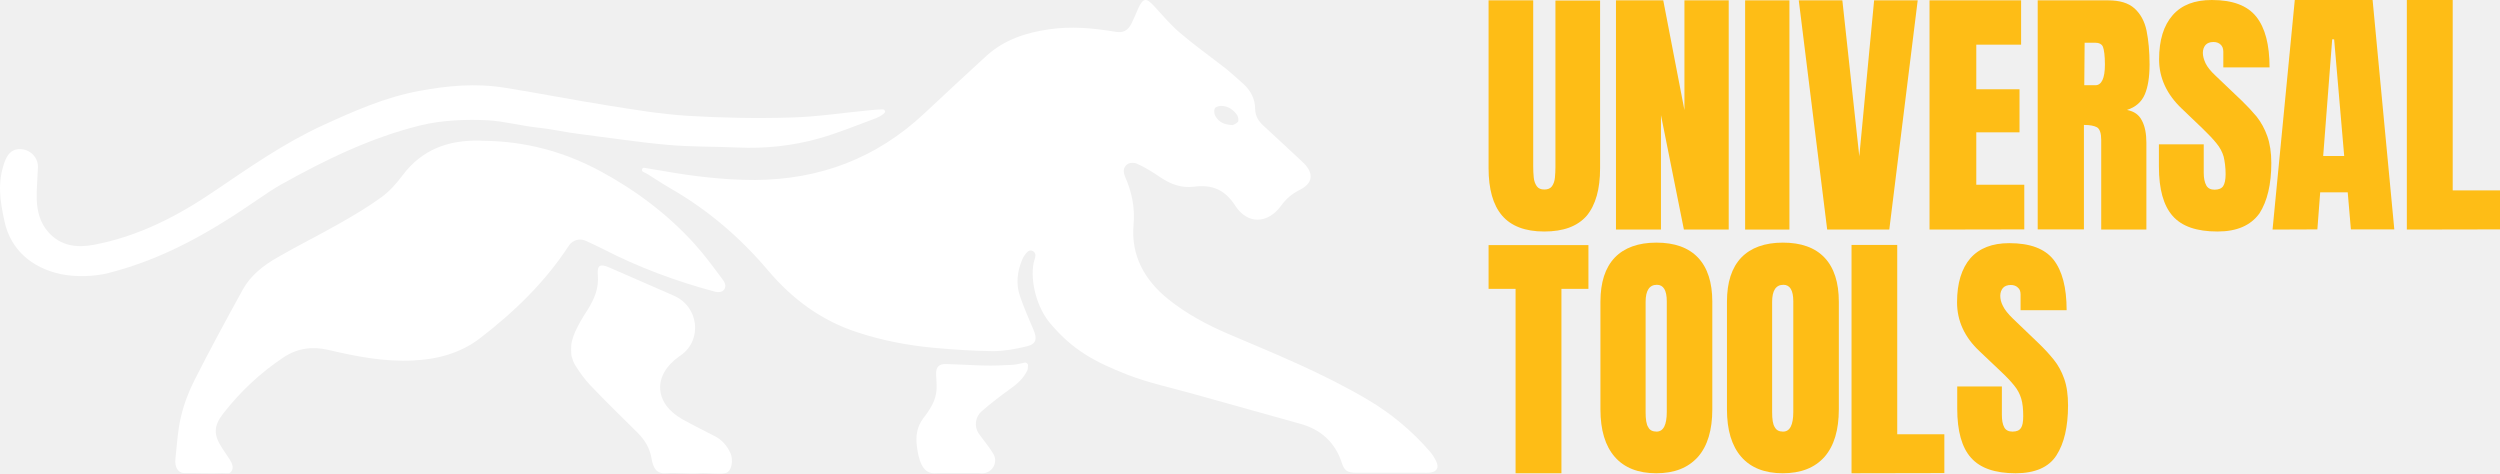
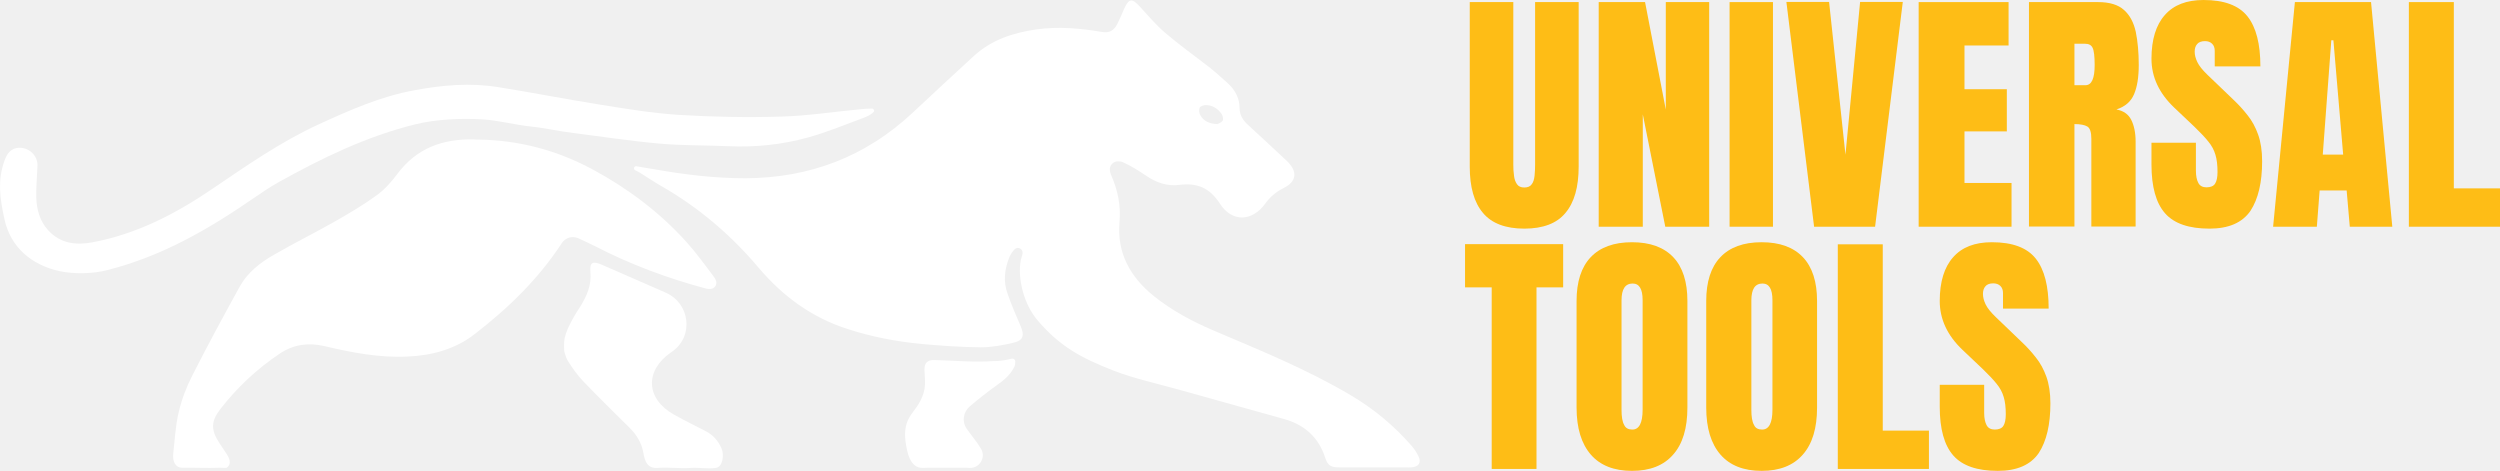
- <svg xmlns="http://www.w3.org/2000/svg" version="1.1" id="Capa_1" x="0px" y="0px" viewBox="0 0 1416.8 268.2" style="enable-background:new 0 0 1416.8 268.2;" xml:space="preserve">
+ <svg xmlns="http://www.w3.org/2000/svg" version="1.1" id="Capa_1" x="0px" y="0px" viewBox="0 0 1434.6 270.2" style="enable-background:new 0 0 1434.6 270.2;" xml:space="preserve">
  <style type="text/css">
	.st0{fill:#FFFFFF;}
	.st1{fill:#FFFFFF;stroke:#FFFFFF;stroke-miterlimit:10;}
	.st2{fill:#FEBD16;}
</style>
  <g>
-     <path class="st0" d="M375.3,96.8c17.4,3.1,34.8,5.2,52.5,5.2c36.8-0.2,68.8-12.3,95.8-37.5c11.8-11,23.6-22.1,35.6-33   c10-9,22.2-13,35.4-14.9c12.6-1.8,25-0.7,37.5,1.4c4.4,0.8,7-0.6,9.1-4.6c1.4-2.8,2.6-5.7,3.8-8.5c2.8-6.1,4.5-6.4,9-1.5   c4.8,5.2,9.3,10.6,14.7,15.2c8.3,7.1,17.3,13.5,25.9,20.2c3.5,2.8,6.8,5.9,10.2,8.9c4.1,3.8,6.5,8.5,6.5,14c0.1,4.3,2.1,7.2,5,9.8   c7,6.4,13.9,12.9,20.8,19.3c0.7,0.6,1.3,1.3,2,1.9c5.6,5.8,4.8,11.3-2.5,14.9c-4.4,2.2-7.8,5.1-10.6,9c-7.5,10.3-19,10.8-26-0.1   c-5.9-9.1-13.1-12-23.3-10.7c-6.8,0.9-13.2-1.3-18.9-5.2c-4.3-2.9-8.7-5.7-13.4-7.8c-0.8-0.4-1.8-0.5-2.8-0.5   c-2.8-0.1-5.1,2.4-4.7,5.2c0.1,0.8,0.3,1.7,0.6,2.4c3.9,8.8,5.8,17.6,4.9,27.5c-1.5,17.4,6.2,31.3,19.6,42.1   c10.3,8.3,21.9,14.5,34,19.7c26.8,11.4,53.9,22.4,79.1,37.3c13.2,7.8,24.9,17.5,35,29.1c1.5,1.7,2.8,3.7,3.8,5.8   c1.9,3.7,0.3,6.2-4,6.5c-1.2,0.1-2.3,0-3.5,0c-12.7,0-25.4,0-38.1,0c-4.5,0-6.4-1.1-7.8-5.4c-3.8-11.8-11.8-19-23.5-22.3   c-19.9-5.6-39.9-11.1-59.8-16.7c-12.8-3.6-26-6.4-38.4-11.2c-18.3-7.2-30.6-13.7-43.5-28.9c-7.6-8.9-11.6-23.8-9.5-34.5   c0.3-1.4,0.9-2.7,1-4c0-0.1,0-0.1,0-0.2c0-2.1-2.4-3.5-4.1-2.3c-0.1,0.1-0.2,0.1-0.3,0.2c-1.3,1.2-2.4,2.9-3.1,4.5   c-2.8,6.8-3.7,13.9-1.2,20.9c2.2,6.4,4.9,12.6,7.6,18.9c2.2,5.2,1.6,8.1-3.9,9.4c-6.2,1.5-12.7,2.7-19,2.7   c-11.3-0.1-22.6-0.9-33.8-1.9c-14.6-1.4-28.9-4.1-42.9-8.7c-20.5-6.6-37.1-18.9-50.8-35.1c-15.7-18.6-34.4-34.6-55.6-46.7   c-4.2-2.4-8.3-5.2-12.5-7.8c-0.9-0.5-1.8-1-2.7-1.4c-1.2-0.6-0.7-2.5,0.7-2.3C368.7,95.8,372,96.2,375.3,96.8z M698.6,70.9   c0.5-0.3,2.2-0.8,3-1.9c0.5-0.8,0.1-2.8-0.5-3.8c-2.2-3.1-5.2-5.2-9.2-5.2c-1.2,0-3.2,0.7-3.5,1.5c-0.5,1.3-0.3,3.3,0.5,4.5   C690.8,69.2,693.8,70.7,698.6,70.9z" />
-     <path class="st0" d="M274.4,79.8c23.4,0.3,45.2,6.1,65.8,17.2c20,10.8,37.9,24.2,53.2,41c6,6.6,11.2,13.8,16.5,20.9   c0.4,0.6,0.8,1.3,1,2c0.7,2.2-0.8,4.5-3.2,4.6c-0.9,0.1-1.7,0-2.5-0.2c-22.1-5.9-43.4-13.8-63.7-24.3c-3.2-1.6-6.4-3.1-9.7-4.6   c-3.4-1.5-7.4-0.3-9.4,2.8c-13.5,20.7-31,37.6-50.4,52.5c-11.1,8.5-24.2,12-38.1,12.6c-16.3,0.8-32.1-2.3-47.8-6   c-9.1-2.1-17.5-1-25.4,4.2c-13.2,8.8-24.6,19.5-34.3,32c-5.4,7-5.4,11.9-0.6,19.3c1.4,2.2,3,4.4,4.4,6.6c1.3,2.1,3,5.5-0.1,7.7   c-0.8,0.2-3.1,0-3.9,0c-7.1,0.3-14.3-0.1-21.4,0c-4.3,0.1-5.8-3.8-5.4-7.9c0.9-8.1,1.3-16.4,3.2-24.2c1.7-7.2,4.4-14.3,7.8-20.9   c8.7-17.2,17.9-34.1,27.2-51c4.5-8.1,11.7-13.7,19.6-18.2c11.4-6.6,23.1-12.4,34.6-18.9c8.3-4.7,16.6-9.6,24.3-15.2   c4.6-3.3,8.6-7.8,12-12.4c11.1-14.8,26.1-20.1,43.8-19.7C272.8,79.8,273.6,79.8,274.4,79.8z" />
-     <path class="st0" d="M500.5,64.7c-1.5,1.2-3.4,2-4.1,2.3c-10.9,4-21.6,8.5-32.8,11.6c-14.8,4.1-30.1,5.7-45.5,5   c-13.6-0.6-26.1-0.3-39.7-1.5c-15.9-1.4-32.9-4-48.8-6c-9.4-1.1-15.7-2.8-25-3.8c-8.7-0.9-19-3.6-27.8-4.1   c-12-0.7-26.5-0.1-38.3,2.8c-28.1,6.9-53.8,19.4-79.1,33.5c-4.5,2.5-8.8,5.5-13.1,8.4c-26.8,18.5-53.1,33.7-84.7,41.8   c-8.1,2.1-19,2.4-27.4,0.6c-16.4-3.6-28.1-13.9-31.6-29.6c-2.8-12.8-4-22.4-0.1-33.6c1.4-4,3.6-7.6,8.8-7.6   c5.7,0,10.4,4.7,10.2,10.3c-0.2,6-0.8,12-0.7,17.9c0.2,7,1.9,13.7,6.8,19.1c6.9,7.6,15.9,8.7,25.2,7c25.4-4.7,47.9-16.3,69-30.7   C141.6,94.7,161.2,81,183,71c17.7-8.1,35.5-16,54.8-19.5c16-3,32-4.4,48.1-1.8c19.4,3.1,38.7,6.9,58.1,10c15,2.4,30,4.9,45.1,5.9   c19.7,1.2,39.5,1.6,59.2,1c15.1-0.4,30.2-2.8,45.4-4.2c2.2-0.2,4.1-0.4,6.3-0.4c1.2-0.1,1.3,0.5,1.4,0.7   C501.7,63.1,502,63.5,500.5,64.7z" />
-     <path class="st0" d="M324,202.1c-0.5-1.5-0.4-6.8,0-8.3c0.8-2.8,0.9-3.4,2-5.9c2-4.3,4.4-8.4,7-12.3c3.8-6.1,6.5-12.3,5.8-19.8   c-0.5-5.5,1.3-6.5,6.5-4.2c12.1,5.3,24.3,10.6,36.4,15.9c0.1,0,0.1,0.1,0.2,0.1c14,6,16.4,24.9,4,33.7c-0.1,0.1-0.3,0.2-0.4,0.3   c-0.2,0.1-0.4,0.3-0.6,0.4c-15.1,10.6-14.2,26.6,1.8,35.6c0.1,0,0.2,0.1,0.2,0.1c6,3.4,12.3,6.4,18.4,9.6c4,2.1,6.8,5.4,8.7,9.6   c1.7,3.8,0.8,10.7-3.2,11.3c-4.6,0.7-9.4-0.3-14.1,0c-6.4,0.5-12.9-0.5-19.3,0c-5.5,0.4-7.3-3.1-8.2-8.6c-1-5.7-3.8-10.3-7.8-14.3   c-9-8.9-18.1-17.8-26.9-27c-3.2-3.4-6-7.3-8.5-11.3C324.9,205.1,324.7,204.5,324,202.1z" />
-     <path class="st0" d="M553.7,268.1c0.9,0,1.7,0,2.5,0.1c5.8,0.4,9.7-5.9,6.8-10.9c-2.4-4.1-5.6-7.7-8.3-11.6c-2.8-4-2-9.5,1.7-12.7   c5.1-4.4,10.4-8.5,15.8-12.4c4.2-2.9,7.8-6.1,10-10.7c0.3-0.7,0.4-1.8,0.4-2.8c0-1.1-1-1.8-2-1.6c-0.7,0.2-1.5,0.4-2.2,0.5   c-3,0.7-5.4,0.9-8.3,0.9c-11.1,0.8-22.7-0.3-33.9-0.6c-4.1-0.1-5.8,1.7-5.7,5.8c0.1,2.8,0.4,5.5,0.3,8.3   c-0.3,6.6-3.8,11.8-7.6,16.7c-3.6,4.8-4.3,10.1-3.6,15.7c0.9,6.8,2.7,15.4,9.7,15.4c1.3,0,2.5-0.1,3.8-0.1H553.7L553.7,268.1z" />
-     <path class="st1" d="M168.5,93.7" />
+     <path class="st0" d="M375.3,97.1c17.4,3.1,34.8,5.2,52.5,5.2c36.8-0.2,68.8-12.3,95.8-37.5c11.8-11,23.6-22.1,35.6-33   c10-9,22.2-13,35.4-14.9c12.6-1.8,25-0.7,37.5,1.4c4.4,0.8,7-0.6,9.1-4.6c1.4-2.8,2.6-5.7,3.8-8.5c2.8-6.1,4.5-6.4,9-1.5   c4.8,5.2,9.3,10.6,14.7,15.2C677,26,686,32.4,694.6,39.1c3.5,2.8,6.8,5.9,10.2,8.9c4.1,3.8,6.5,8.5,6.5,14c0.1,4.3,2.1,7.2,5,9.8   c7,6.4,13.9,12.9,20.8,19.3c0.7,0.6,1.3,1.3,2,1.9c5.6,5.8,4.8,11.3-2.5,14.9c-4.4,2.2-7.8,5.1-10.6,9c-7.5,10.3-19,10.8-26-0.1   c-5.9-9.1-13.1-12-23.3-10.7c-6.8,0.9-13.2-1.3-18.9-5.2c-4.3-2.9-8.7-5.7-13.4-7.8c-0.8-0.4-1.8-0.5-2.8-0.5   c-2.8-0.1-5.1,2.4-4.7,5.2c0.1,0.8,0.3,1.7,0.6,2.4c3.9,8.8,5.8,17.6,4.9,27.5c-1.5,17.4,6.2,31.3,19.6,42.1   c10.3,8.3,21.9,14.5,34,19.7c26.8,11.4,53.9,22.4,79.1,37.3c13.2,7.8,24.9,17.5,35,29.1c1.5,1.7,2.8,3.7,3.8,5.8   c1.9,3.7,0.3,6.2-4,6.5c-1.2,0.1-2.3,0-3.5,0c-12.7,0-25.4,0-38.1,0c-4.5,0-6.4-1.1-7.8-5.4c-3.8-11.8-11.8-19-23.5-22.3   c-19.9-5.6-39.9-11.1-59.8-16.7c-12.8-3.6-26-6.4-38.4-11.2c-18.3-7.2-30.6-13.7-43.5-28.9c-7.6-8.9-11.6-23.8-9.5-34.5   c0.3-1.4,0.9-2.7,1-4c0-0.1,0-0.1,0-0.2c0-2.1-2.4-3.5-4.1-2.3c-0.1,0.1-0.2,0.1-0.3,0.2c-1.3,1.2-2.4,2.9-3.1,4.5   c-2.8,6.8-3.7,13.9-1.2,20.9c2.2,6.4,4.9,12.6,7.6,18.9c2.2,5.2,1.6,8.1-3.9,9.4c-6.2,1.5-12.7,2.7-19,2.7   c-11.3-0.1-22.6-0.9-33.8-1.9c-14.6-1.4-28.9-4.1-42.9-8.7c-20.5-6.6-37.1-18.9-50.8-35.1c-15.7-18.6-34.4-34.6-55.6-46.7   c-4.2-2.4-8.3-5.2-12.5-7.8c-0.9-0.5-1.8-1-2.7-1.4c-1.2-0.6-0.7-2.5,0.7-2.3C368.7,96.1,372,96.5,375.3,97.1z M698.6,71.2   c0.5-0.3,2.2-0.8,3-1.9c0.5-0.8,0.1-2.8-0.5-3.8c-2.2-3.1-5.2-5.2-9.2-5.2c-1.2,0-3.2,0.7-3.5,1.5c-0.5,1.3-0.3,3.3,0.5,4.5   C690.8,69.5,693.8,71,698.6,71.2z" />
+     <path class="st0" d="M274.4,80.1c23.4,0.3,45.2,6.1,65.8,17.2c20,10.8,37.9,24.2,53.2,41c6,6.6,11.2,13.8,16.5,20.9   c0.4,0.6,0.8,1.3,1,2c0.7,2.2-0.8,4.5-3.2,4.6c-0.9,0.1-1.7,0-2.5-0.2c-22.1-5.9-43.4-13.8-63.7-24.3c-3.2-1.6-6.4-3.1-9.7-4.6   c-3.4-1.5-7.4-0.3-9.4,2.8c-13.5,20.7-31,37.6-50.4,52.5c-11.1,8.5-24.2,12-38.1,12.6c-16.3,0.8-32.1-2.3-47.8-6   c-9.1-2.1-17.5-1-25.4,4.2c-13.2,8.8-24.6,19.5-34.3,32c-5.4,7-5.4,11.9-0.6,19.3c1.4,2.2,3,4.4,4.4,6.6c1.3,2.1,3,5.5-0.1,7.7   c-0.8,0.2-3.1,0-3.9,0c-7.1,0.3-14.3-0.1-21.4,0c-4.3,0.1-5.8-3.8-5.4-7.9c0.9-8.1,1.3-16.4,3.2-24.2c1.7-7.2,4.4-14.3,7.8-20.9   c8.7-17.2,17.9-34.1,27.2-51c4.5-8.1,11.7-13.7,19.6-18.2c11.4-6.6,23.1-12.4,34.6-18.9c8.3-4.7,16.6-9.6,24.3-15.2   c4.6-3.3,8.6-7.8,12-12.4c11.1-14.8,26.1-20.1,43.8-19.7C272.8,80.1,273.6,80.1,274.4,80.1z" />
+     <path class="st0" d="M500.5,65c-1.5,1.2-3.4,2-4.1,2.3c-10.9,4-21.6,8.5-32.8,11.6c-14.8,4.1-30.1,5.7-45.5,5   c-13.6-0.6-26.1-0.3-39.7-1.5c-15.9-1.4-32.9-4-48.8-6c-9.4-1.1-15.7-2.8-25-3.8c-8.7-0.9-19-3.6-27.8-4.1   c-12-0.7-26.5-0.1-38.3,2.8c-28.1,6.9-53.8,19.4-79.1,33.5c-4.5,2.5-8.8,5.5-13.1,8.4c-26.8,18.5-53.1,33.7-84.7,41.8   c-8.1,2.1-19,2.4-27.4,0.6C17.8,152,6.1,141.7,2.6,126c-2.8-12.8-4-22.4-0.1-33.6c1.4-4,3.6-7.6,8.8-7.6c5.7,0,10.4,4.7,10.2,10.3   c-0.2,6-0.8,12-0.7,17.9c0.2,7,1.9,13.7,6.8,19.1c6.9,7.6,15.9,8.7,25.2,7c25.4-4.7,47.9-16.3,69-30.7   C141.6,95,161.2,81.3,183,71.3c17.7-8.1,35.5-16,54.8-19.5c16-3,32-4.4,48.1-1.8c19.4,3.1,38.7,6.9,58.1,10c15,2.4,30,4.9,45.1,5.9   c19.7,1.2,39.5,1.6,59.2,1c15.1-0.4,30.2-2.8,45.4-4.2c2.2-0.2,4.1-0.4,6.3-0.4c1.2-0.1,1.3,0.5,1.4,0.7   C501.7,63.4,502,63.8,500.5,65z" />
+     <path class="st0" d="M324,202.4c-0.5-1.5-0.4-6.8,0-8.3c0.8-2.8,0.9-3.4,2-5.9c2-4.3,4.4-8.4,7-12.3c3.8-6.1,6.5-12.3,5.8-19.8   c-0.5-5.5,1.3-6.5,6.5-4.2c12.1,5.3,24.3,10.6,36.4,15.9c0.1,0,0.1,0.1,0.2,0.1c14,6,16.4,24.9,4,33.7c-0.1,0.1-0.3,0.2-0.4,0.3   c-0.2,0.1-0.4,0.3-0.6,0.4c-15.1,10.6-14.2,26.6,1.8,35.6c0.1,0,0.2,0.1,0.2,0.1c6,3.4,12.3,6.4,18.4,9.6c4,2.1,6.8,5.4,8.7,9.6   c1.7,3.8,0.8,10.7-3.2,11.3c-4.6,0.7-9.4-0.3-14.1,0c-6.4,0.5-12.9-0.5-19.3,0c-5.5,0.4-7.3-3.1-8.2-8.6c-1-5.7-3.8-10.3-7.8-14.3   c-9-8.9-18.1-17.8-26.9-27c-3.2-3.4-6-7.3-8.5-11.3C324.9,205.4,324.7,204.8,324,202.4z" />
+     <path class="st0" d="M553.7,268.4c0.9,0,1.7,0,2.5,0.1c5.8,0.4,9.7-5.9,6.8-10.9c-2.4-4.1-5.6-7.7-8.3-11.6c-2.8-4-2-9.5,1.7-12.7   c5.1-4.4,10.4-8.5,15.8-12.4c4.2-2.9,7.8-6.1,10-10.7c0.3-0.7,0.4-1.8,0.4-2.8c0-1.1-1-1.8-2-1.6c-0.7,0.2-1.5,0.4-2.2,0.5   c-3,0.7-5.4,0.9-8.3,0.9c-11.1,0.8-22.7-0.3-33.9-0.6c-4.1-0.1-5.8,1.7-5.7,5.8c0.1,2.8,0.4,5.5,0.3,8.3   c-0.3,6.6-3.8,11.8-7.6,16.7c-3.6,4.8-4.3,10.1-3.6,15.7c0.9,6.8,2.7,15.4,9.7,15.4c1.3,0,2.5-0.1,3.8-0.1H553.7L553.7,268.4z" />
+     <path class="st1" d="M168.5,94" />
  </g>
-   <path class="st2" d="M875.1,131.2c-10.8,0-18.8-3.1-23.9-9.1s-7.6-15-7.6-26.9V0.2h25.3v94.1c0,2.2,0.1,4.2,0.3,6.3  c0.2,2,0.8,3.6,1.7,4.9c0.9,1.3,2.3,1.9,4.3,1.9c2,0,3.4-0.6,4.3-1.8c0.9-1.3,1.5-2.8,1.7-4.9c0.2-2,0.3-4.1,0.3-6.3V0.3h25.3v95.1  c0,11.8-2.5,20.7-7.6,26.9C893.9,128.3,886,131.2,875.1,131.2z" />
-   <path class="st2" d="M915.8,130.1V0.2h26.8l12,62.2V0.2h25.1v129.9h-25.4l-13-64.9v64.9H915.8z" />
-   <path class="st2" d="M989,130.1V0.2h25.1v129.9H989z" />
-   <path class="st2" d="M1035.5,130.1L1019.4,0.2h24.7l9.6,88.4l8.4-88.4h24.7l-16.1,129.9H1035.5z" />
-   <path class="st2" d="M1093.5,130.1V0.2h51.9v25.1H1120v25.3h24.5V75H1120v29.7h27.2V130L1093.5,130.1L1093.5,130.1z" />
-   <path class="st2" d="M1154.8,130.1V0.2h39.9c6.6,0,11.6,1.5,15,4.6s5.7,7.3,6.8,12.6c1.1,5.5,1.7,11.8,1.7,19.1  c0,7.1-0.9,12.8-2.7,17c-1.8,4.2-5.1,7.2-10.1,8.8c4.1,0.8,6.9,2.8,8.5,6.1c1.7,3.2,2.5,7.4,2.5,12.5v49.2h-25.6V79.3  c0-3.8-0.8-6.1-2.3-7.1c-1.6-0.9-4-1.4-7.5-1.4v59.2H1154.8L1154.8,130.1z M1181.2,48.3h6.3c3.5,0,5.4-3.9,5.4-11.7  c0-5.1-0.5-8.4-1.1-10s-2.3-2.4-4.4-2.4h-6L1181.2,48.3L1181.2,48.3z" />
-   <path class="st2" d="M1256.7,131.2c-11.8,0-20.2-2.9-25.4-8.8c-5.2-5.9-7.8-15.1-7.8-28V81.8h25.4V98c0,2.9,0.5,5.3,1.4,7  s2.5,2.5,4.7,2.5c2.4,0,4-0.7,4.9-2c0.9-1.4,1.4-3.6,1.4-6.8c0-4-0.5-7.2-1.1-9.9c-0.8-2.7-2.1-5.2-4.1-7.6c-1.9-2.4-4.6-5.2-8-8.5  l-11.5-11c-8.6-8.1-13-17.5-13-28c0-11,2.6-19.3,7.7-25.1c5.1-5.8,12.4-8.6,22.2-8.6c11.9,0,20.2,3.2,25.2,9.5  c5,6.3,7.5,15.8,7.5,28.7h-26.2v-8.8c0-1.8-0.5-3.2-1.5-4.1c-1-1-2.4-1.5-4.1-1.5c-2,0-3.5,0.6-4.5,1.7c-0.9,1.1-1.5,2.6-1.5,4.4  s0.5,3.7,1.5,5.9c1,2.1,2.9,4.5,5.8,7.2l14.9,14.2c2.9,2.8,5.7,5.8,8.3,8.9c2.5,3.2,4.5,6.8,6,11c1.5,4.2,2.3,9.3,2.3,15.3  c0,12.1-2.3,21.6-6.7,28.5C1275.5,127.8,1267.7,131.2,1256.7,131.2z" />
-   <path class="st2" d="M1287.9,130.1L1300.5,0h44.1l12.3,130h-24.6l-1.8-21h-15.6l-1.6,21L1287.9,130.1L1287.9,130.1z M1316.6,88.4  h11.9l-5.7-66.1h-1.1L1316.6,88.4z" />
-   <path class="st2" d="M1364,130.1V0h26v107.9h26.8V130L1364,130.1L1364,130.1z" />
-   <path class="st2" d="M858.9,268.2V163.7h-15.3v-24.8h56.6v24.8h-15.3v104.5H858.9z" />
-   <path class="st2" d="M938.6,268.2c-10.2,0-18.1-3.1-23.5-9.3S907,243.7,907,232v-61c0-11,2.7-19.3,8.1-25c5.4-5.6,13.3-8.5,23.6-8.5  s18.2,2.8,23.6,8.5s8.1,14.1,8.1,25v61c0,11.7-2.7,20.7-8.1,26.9C956.6,265.2,948.9,268.2,938.6,268.2z M938.8,244.6  c3.9,0,5.8-3.8,5.8-11.2v-62.6c0-6.3-1.9-9.4-5.6-9.4c-4.3,0-6.4,3.3-6.4,9.7v62.5c0,3.9,0.4,6.9,1.5,8.5  C934.9,243.8,936.6,244.6,938.8,244.6z" />
-   <path class="st2" d="M1010.3,268.2c-10.2,0-18.1-3.1-23.5-9.3c-5.4-6.2-8.1-15.2-8.1-26.9v-61c0-11,2.7-19.3,8.1-25  c5.4-5.6,13.3-8.5,23.6-8.5c10.3,0,18.2,2.8,23.6,8.5c5.4,5.7,8.1,14.1,8.1,25v61c0,11.7-2.7,20.7-8.1,26.9  C1028.4,265.2,1020.5,268.2,1010.3,268.2z M1010.5,244.6c3.9,0,5.8-3.8,5.8-11.2v-62.6c0-6.3-1.9-9.4-5.6-9.4  c-4.3,0-6.4,3.3-6.4,9.7v62.5c0,3.9,0.4,6.9,1.5,8.5C1006.7,243.8,1008.2,244.6,1010.5,244.6z" />
-   <path class="st2" d="M1049.3,268.2V138.8h25.9v107.3h26.7v22L1049.3,268.2L1049.3,268.2z" />
-   <path class="st2" d="M1142.3,268.2c-11.7,0-20.1-2.9-25.3-8.8c-5.2-5.8-7.8-15.1-7.8-27.9v-12.5h25.3v16.1c0,2.9,0.4,5.3,1.3,7  c0.9,1.7,2.5,2.5,4.7,2.5c2.4,0,3.9-0.7,4.8-2c0.9-1.3,1.3-3.6,1.3-6.7c0-3.9-0.3-7.2-1.1-9.9c-0.8-2.7-2.1-5.2-4-7.5  c-1.9-2.4-4.6-5.2-8-8.4l-11.5-10.9c-8.7-8.1-12.9-17.4-12.9-27.9c0-10.9,2.6-19.2,7.6-25c5.1-5.7,12.4-8.5,22-8.5  c11.8,0,20.1,3.1,25.1,9.4c4.9,6.3,7.4,15.7,7.4,28.6h-26.1v-8.8c0-1.8-0.4-3.1-1.5-4c-1-1-2.4-1.5-4-1.5c-2,0-3.5,0.6-4.5,1.7  c-0.9,1.1-1.5,2.6-1.5,4.4c0,1.8,0.4,3.7,1.5,5.8c1,2.1,2.9,4.5,5.7,7.2l14.8,14.2c2.9,2.8,5.6,5.7,8.2,8.9s4.5,6.7,6,10.9  c1.5,4.2,2.2,9.2,2.2,15.2c0,12-2.2,21.5-6.6,28.3C1161.1,264.8,1153.3,268.2,1142.3,268.2z" />
+   <g>
+     <path class="st2" d="M874.7,131.2c-10.7,0-18.7-3-23.7-9c-5.1-6-7.6-14.9-7.6-26.6V1.2h25v93.4c0,2.1,0.1,4.2,0.4,6.2   c0.2,2,0.8,3.6,1.7,4.9c0.9,1.3,2.3,1.9,4.2,1.9c2,0,3.4-0.6,4.3-1.9c0.9-1.2,1.4-2.9,1.6-4.9c0.2-2,0.3-4.1,0.3-6.2V1.2h25v94.4   c0,11.7-2.5,20.6-7.6,26.6C893.4,128.2,885.4,131.2,874.7,131.2z" />
+     <path class="st2" d="M917.4,130.1V1.2H944l11.9,61.7V1.2h24.9v128.9h-25.2l-12.9-64.5v64.5H917.4z" />
+     <path class="st2" d="M992.5,130.1V1.2h24.9v128.9H992.5z" />
+     <path class="st2" d="M1041,130.1l-15.9-129h24.5l9.4,87.7l8.4-87.7h24.5l-15.9,129H1041z" />
+     <path class="st2" d="M1101,130.1V1.2h51.6v24.9h-25.3v25.1h24.3v24.2h-24.3V105h27v25.1H1101z" />
+     <path class="st2" d="M1164.3,130.1V1.2h39.6c6.6,0,11.6,1.5,14.9,4.5c3.4,3,5.6,7.2,6.8,12.6c1.1,5.4,1.7,11.7,1.7,19   c0,7-0.9,12.6-2.7,16.8c-1.8,4.2-5.1,7.1-10.1,8.7c4.1,0.8,6.9,2.8,8.5,6c1.6,3.2,2.5,7.3,2.5,12.4v48.8h-25.4V79.6   c0-3.8-0.8-6.1-2.3-7c-1.5-0.9-4-1.4-7.4-1.4v58.8H1164.3z M1190.5,48.9h6.2c3.6,0,5.3-3.9,5.3-11.6c0-5-0.4-8.3-1.2-9.9   c-0.8-1.6-2.2-2.3-4.4-2.3h-6V48.9z" />
+     <path class="st2" d="M1267.9,131.2c-11.8,0-20.3-2.9-25.5-8.8c-5.2-5.9-7.8-15.2-7.8-28V81.9h25.5V98c0,3,0.5,5.3,1.4,7   c0.9,1.7,2.5,2.5,4.7,2.5c2.3,0,4-0.7,4.9-2.1c0.9-1.4,1.4-3.6,1.4-6.7c0-4-0.4-7.3-1.2-9.9c-0.8-2.7-2.1-5.2-4.1-7.6   c-1.9-2.4-4.6-5.2-8-8.5l-11.6-11c-8.6-8.2-13-17.5-13-28c0-11,2.6-19.4,7.7-25.1c5.1-5.8,12.5-8.6,22.2-8.6   c11.8,0,20.2,3.1,25.2,9.4c5,6.3,7.4,15.9,7.4,28.7h-26.2v-8.9c0-1.8-0.5-3.1-1.5-4.1c-1-1-2.4-1.5-4.1-1.5c-2.1,0-3.6,0.6-4.5,1.7   c-1,1.1-1.4,2.6-1.4,4.4c0,1.8,0.5,3.8,1.5,5.9c1,2.1,2.9,4.5,5.8,7.3l14.9,14.3c3,2.8,5.7,5.8,8.2,9c2.5,3.1,4.5,6.8,6,11   c1.5,4.2,2.3,9.3,2.3,15.3c0,12.1-2.2,21.6-6.7,28.5C1286.7,127.8,1278.9,131.2,1267.9,131.2z" />
+     <path class="st2" d="M1304.4,130.1l12.5-128.9h43.7l12.2,128.9h-24.4l-1.8-20.8h-15.5l-1.6,20.8H1304.4z M1332.9,88.7h11.7   l-5.6-65.6h-1.2L1332.9,88.7z" />
+     <path class="st2" d="M1382.3,130.1V1.2h25.8v106.9h26.5v22H1382.3z" />
+     <path class="st2" d="M856,269.1V164.9h-15.3v-24.8H897v24.8h-15.3v104.2H856z" />
+     <path class="st2" d="M936.5,270.2c-10.3,0-18.2-3.1-23.6-9.3c-5.4-6.2-8.2-15.2-8.2-27v-61.2c0-11,2.7-19.4,8.1-25.1   c5.4-5.7,13.3-8.6,23.7-8.6s18.3,2.9,23.7,8.6s8.1,14.1,8.1,25.1v61.2c0,11.8-2.7,20.8-8.2,27C954.7,267.1,946.8,270.2,936.5,270.2   z M936.7,246.5c3.9,0,5.9-3.8,5.9-11.4v-62.9c0-6.3-1.9-9.5-5.7-9.5c-4.3,0-6.4,3.2-6.4,9.7v62.8c0,4,0.5,6.9,1.5,8.6   C932.8,245.7,934.5,246.5,936.7,246.5z" />
+     <path class="st2" d="M1010.9,270.2c-10.3,0-18.2-3.1-23.6-9.3c-5.4-6.2-8.2-15.2-8.2-27v-61.2c0-11,2.7-19.4,8.1-25.1   c5.4-5.7,13.3-8.6,23.7-8.6s18.3,2.9,23.7,8.6s8.1,14.1,8.1,25.1v61.2c0,11.8-2.7,20.8-8.2,27   C1029.1,267.1,1021.2,270.2,1010.9,270.2z M1011.2,246.5c3.9,0,5.9-3.8,5.9-11.4v-62.9c0-6.3-1.9-9.5-5.7-9.5   c-4.3,0-6.4,3.2-6.4,9.7v62.8c0,4,0.5,6.9,1.5,8.6C1007.3,245.7,1008.9,246.5,1011.2,246.5z" />
+     <path class="st2" d="M1054.6,269.1V140.2h25.8v106.9h26.5v22H1054.6z" />
+     <path class="st2" d="M1146.4,270.2c-11.8,0-20.3-2.9-25.5-8.8c-5.2-5.9-7.8-15.2-7.8-28v-12.6h25.5V237c0,3,0.5,5.3,1.4,7   c0.9,1.7,2.5,2.5,4.7,2.5c2.3,0,4-0.7,4.9-2.1c0.9-1.4,1.4-3.6,1.4-6.7c0-4-0.4-7.3-1.2-9.9c-0.8-2.7-2.1-5.2-4.1-7.6   c-1.9-2.4-4.6-5.2-8-8.5l-11.6-11c-8.6-8.2-13-17.5-13-28c0-11,2.6-19.4,7.7-25.1c5.1-5.8,12.5-8.6,22.2-8.6   c11.8,0,20.2,3.1,25.2,9.4c5,6.3,7.4,15.9,7.4,28.7h-26.2v-8.9c0-1.8-0.5-3.1-1.5-4.1c-1-1-2.4-1.5-4.1-1.5c-2.1,0-3.6,0.6-4.5,1.7   c-1,1.1-1.4,2.6-1.4,4.4c0,1.8,0.5,3.8,1.5,5.9c1,2.1,2.9,4.5,5.8,7.3l14.9,14.3c3,2.8,5.7,5.8,8.2,9c2.5,3.1,4.5,6.8,6,11   c1.5,4.2,2.3,9.3,2.3,15.3c0,12.1-2.2,21.6-6.7,28.5C1165.2,266.8,1157.4,270.2,1146.4,270.2z" />
+   </g>
</svg>
